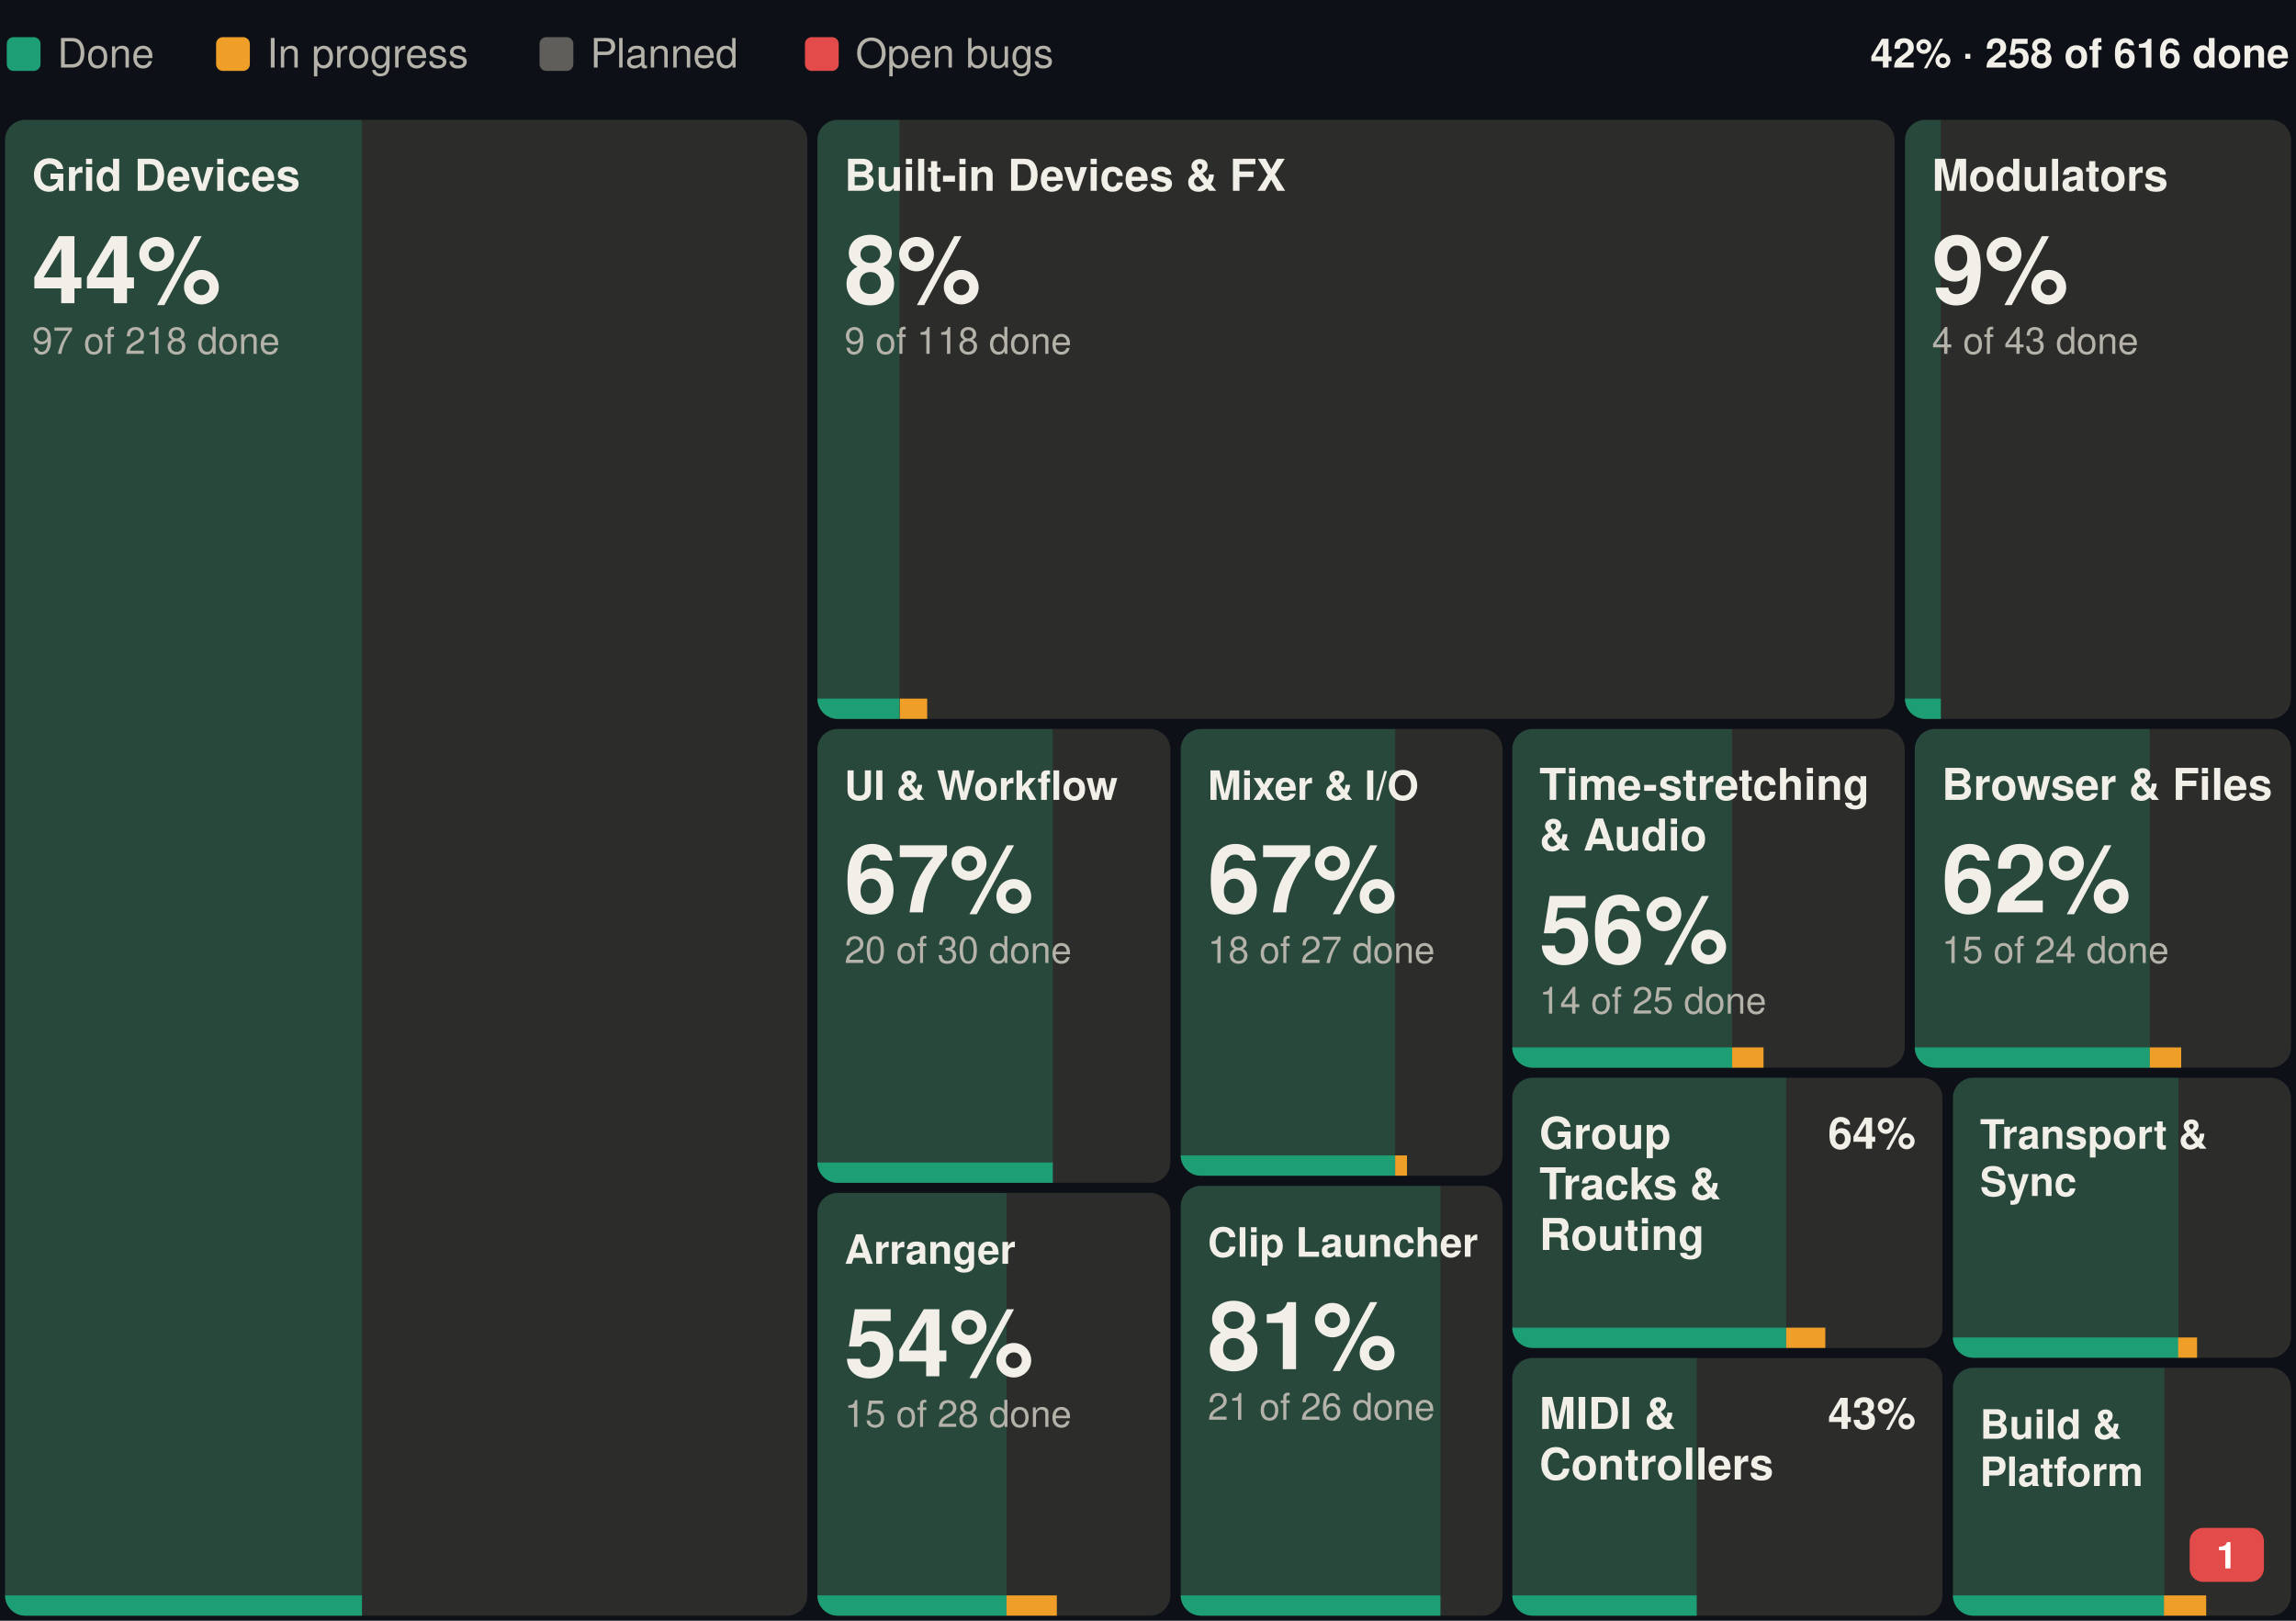
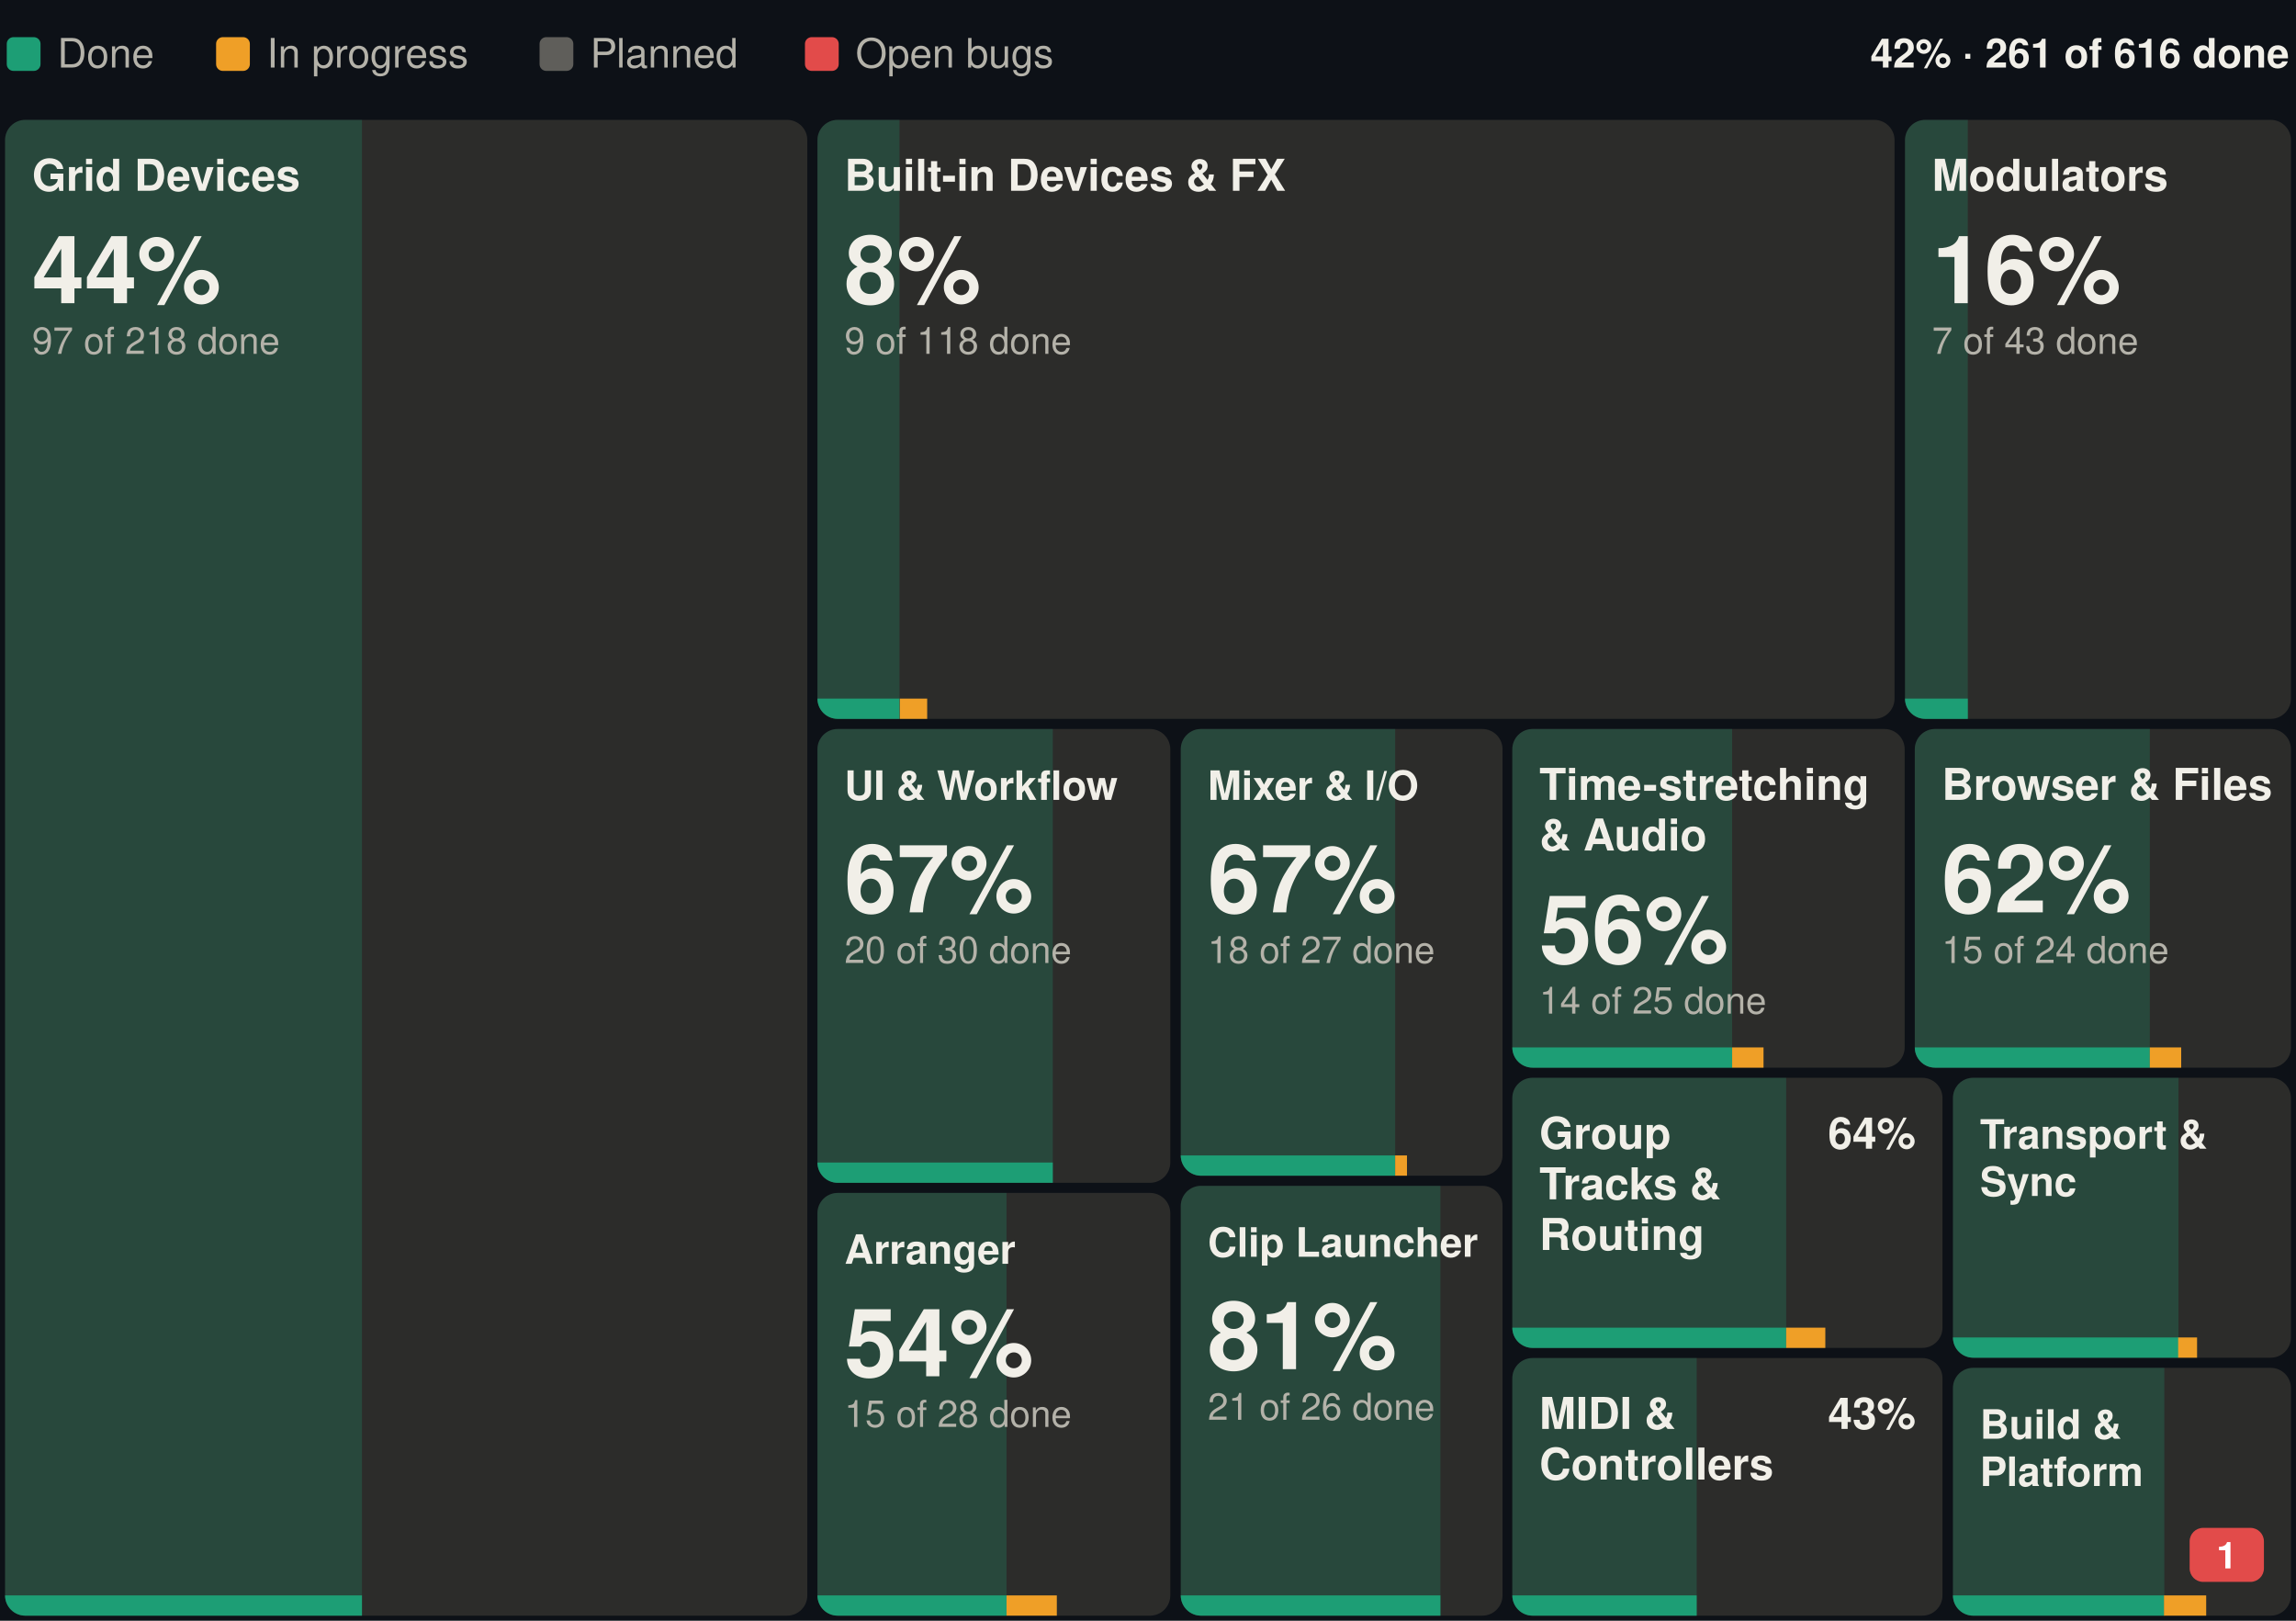
- <svg xmlns="http://www.w3.org/2000/svg" width="680" height="480" viewBox="0 0 680 480" font-family="-apple-system, BlinkMacSystemFont, 'Segoe UI', Helvetica, Arial, sans-serif" role="img" aria-label="Hikaru OpenLive vs Bitwig Studio 5.1.7: 258 of 616 features done">
+ <svg xmlns="http://www.w3.org/2000/svg" width="680" height="480" viewBox="0 0 680 480" font-family="-apple-system, BlinkMacSystemFont, 'Segoe UI', Helvetica, Arial, sans-serif" role="img" aria-label="Hikaru OpenLive vs Bitwig Studio 5.1.7: 261 of 616 features done">
  <rect width="680" height="480" fill="#0d1117" />
-   <text x="678.0" y="20.0" font-size="12" font-weight="600" text-anchor="end" fill="#F1EFE8">42% · 258 of 616 done</text>
+   <text x="678.0" y="20.0" font-size="12" font-weight="600" text-anchor="end" fill="#F1EFE8">42% · 261 of 616 done</text>
  <rect x="2.0" y="11" width="10" height="10" rx="2" fill="#1D9E75" />
  <text x="17.0" y="20.0" font-size="12" fill="#B4B2A9">Done</text>
  <rect x="64.0" y="11" width="10" height="10" rx="2" fill="#EF9F27" />
  <text x="79.0" y="20.0" font-size="12" fill="#B4B2A9">In progress</text>
  <rect x="159.8" y="11" width="10" height="10" rx="2" fill="#5F5E5A" />
  <text x="174.8" y="20.0" font-size="12" fill="#B4B2A9">Planned</text>
  <rect x="238.4" y="11" width="10" height="10" rx="2" fill="#E24B4A" />
  <text x="253.4" y="20.0" font-size="12" fill="#B4B2A9">Open bugs</text>
  <g>
    <clipPath id="b0">
      <rect x="349.7" y="351.2" width="95.3" height="127.3" rx="6" />
    </clipPath>
    <g clip-path="url(#b0)">
      <rect x="349.7" y="351.2" width="95.3" height="127.3" fill="#2C2C2A" />
      <rect x="349.7" y="351.2" width="76.9" height="127.3" fill="#1D9E75" fill-opacity="0.25" />
      <rect x="349.7" y="472.5" width="76.9" height="6" fill="#1D9E75" />
    </g>
    <text x="357.7" y="372.2" font-size="12" font-weight="600" fill="#F1EFE8">Clip Launcher</text>
    <text x="357.7" y="405.5" font-size="28" font-weight="600" fill="#F1EFE8">81%</text>
    <text x="357.7" y="420.5" font-size="11" fill="#B4B2A9">21 of 26 done</text>
  </g>
  <g>
    <clipPath id="b1">
      <rect x="242.1" y="353.3" width="104.5" height="125.2" rx="6" />
    </clipPath>
    <g clip-path="url(#b1)">
      <rect x="242.1" y="353.3" width="104.5" height="125.2" fill="#2C2C2A" />
      <rect x="242.1" y="353.3" width="56.0" height="125.2" fill="#1D9E75" fill-opacity="0.25" />
      <rect x="242.1" y="472.5" width="56.0" height="6" fill="#1D9E75" />
      <rect x="298.1" y="472.5" width="14.9" height="6" fill="#EF9F27" />
    </g>
    <text x="250.1" y="374.3" font-size="12" font-weight="600" fill="#F1EFE8">Arranger</text>
    <text x="250.1" y="407.6" font-size="28" font-weight="600" fill="#F1EFE8">54%</text>
    <text x="250.1" y="422.6" font-size="11" fill="#B4B2A9">15 of 28 done</text>
  </g>
  <g>
    <clipPath id="b2">
      <rect x="578.4" y="319.2" width="100.1" height="82.9" rx="6" />
    </clipPath>
    <g clip-path="url(#b2)">
      <rect x="578.4" y="319.2" width="100.1" height="82.9" fill="#2C2C2A" />
      <rect x="578.4" y="319.2" width="66.8" height="82.9" fill="#1D9E75" fill-opacity="0.25" />
      <rect x="578.4" y="396.1" width="66.8" height="6" fill="#1D9E75" />
      <rect x="645.1" y="396.1" width="5.6" height="6" fill="#EF9F27" />
    </g>
    <text x="586.4" y="340.2" font-size="12" font-weight="600" fill="#F1EFE8">Transport &amp;</text>
    <text x="586.4" y="354.2" font-size="12" font-weight="600" fill="#F1EFE8">Sync</text>
  </g>
  <g>
    <clipPath id="b3">
      <rect x="447.9" y="319.2" width="127.4" height="80.0" rx="6" />
    </clipPath>
    <g clip-path="url(#b3)">
      <rect x="447.9" y="319.2" width="127.4" height="80.0" fill="#2C2C2A" />
      <rect x="447.9" y="319.2" width="81.1" height="80.0" fill="#1D9E75" fill-opacity="0.25" />
      <rect x="447.9" y="393.2" width="81.1" height="6" fill="#1D9E75" />
      <rect x="529.0" y="393.2" width="11.6" height="6" fill="#EF9F27" />
    </g>
    <text x="455.9" y="340.2" font-size="13" font-weight="600" fill="#F1EFE8">Group</text>
    <text x="455.9" y="355.2" font-size="13" font-weight="600" fill="#F1EFE8">Tracks &amp;</text>
    <text x="455.9" y="370.2" font-size="13" font-weight="600" fill="#F1EFE8">Routing</text>
    <text x="567.4" y="340.2" font-size="13" font-weight="600" text-anchor="end" fill="#F1EFE8">64%</text>
  </g>
  <g>
    <clipPath id="b4">
      <rect x="447.9" y="215.9" width="116.2" height="100.3" rx="6" />
    </clipPath>
    <g clip-path="url(#b4)">
      <rect x="447.9" y="215.9" width="116.2" height="100.3" fill="#2C2C2A" />
      <rect x="447.9" y="215.9" width="65.1" height="100.3" fill="#1D9E75" fill-opacity="0.25" />
      <rect x="447.9" y="310.2" width="65.1" height="6" fill="#1D9E75" />
      <rect x="513.0" y="310.2" width="9.3" height="6" fill="#EF9F27" />
    </g>
    <text x="455.9" y="236.9" font-size="13" font-weight="600" fill="#F1EFE8">Time-stretching</text>
    <text x="455.9" y="251.9" font-size="13" font-weight="600" fill="#F1EFE8">&amp; Audio</text>
    <text x="455.9" y="285.2" font-size="28" font-weight="600" fill="#F1EFE8">56%</text>
    <text x="455.9" y="300.2" font-size="11" fill="#B4B2A9">14 of 25 done</text>
  </g>
  <g>
    <clipPath id="b5">
      <rect x="242.1" y="35.5" width="319.0" height="177.4" rx="6" />
    </clipPath>
    <g clip-path="url(#b5)">
      <rect x="242.1" y="35.5" width="319.0" height="177.4" fill="#2C2C2A" />
      <rect x="242.1" y="35.5" width="24.3" height="177.4" fill="#1D9E75" fill-opacity="0.25" />
      <rect x="242.1" y="206.9" width="24.3" height="6" fill="#1D9E75" />
      <rect x="266.5" y="206.9" width="8.1" height="6" fill="#EF9F27" />
    </g>
    <text x="250.1" y="56.5" font-size="13" font-weight="600" fill="#F1EFE8">Built-in Devices &amp; FX</text>
    <text x="250.1" y="89.8" font-size="28" font-weight="600" fill="#F1EFE8">8%</text>
    <text x="250.1" y="104.8" font-size="11" fill="#B4B2A9">9 of 118 done</text>
  </g>
  <g>
    <clipPath id="b6">
      <rect x="564.2" y="35.5" width="114.3" height="177.4" rx="6" />
    </clipPath>
    <g clip-path="url(#b6)">
      <rect x="564.2" y="35.5" width="114.3" height="177.4" fill="#2C2C2A" />
-       <rect x="564.2" y="35.5" width="10.6" height="177.4" fill="#1D9E75" fill-opacity="0.25" />
-       <rect x="564.2" y="206.9" width="10.6" height="6" fill="#1D9E75" />
+       <rect x="564.2" y="35.5" width="18.6" height="177.4" fill="#1D9E75" fill-opacity="0.25" />
+       <rect x="564.2" y="206.9" width="18.6" height="6" fill="#1D9E75" />
    </g>
    <text x="572.2" y="56.5" font-size="13" font-weight="600" fill="#F1EFE8">Modulators</text>
-     <text x="572.2" y="89.8" font-size="28" font-weight="600" fill="#F1EFE8">9%</text>
-     <text x="572.2" y="104.8" font-size="11" fill="#B4B2A9">4 of 43 done</text>
+     <text x="572.2" y="89.8" font-size="28" font-weight="600" fill="#F1EFE8">16%</text>
+     <text x="572.2" y="104.8" font-size="11" fill="#B4B2A9">7 of 43 done</text>
  </g>
  <g>
    <clipPath id="b7">
      <rect x="1.5" y="35.5" width="237.6" height="443.0" rx="6" />
    </clipPath>
    <g clip-path="url(#b7)">
      <rect x="1.5" y="35.5" width="237.6" height="443.0" fill="#2C2C2A" />
      <rect x="1.5" y="35.5" width="105.7" height="443.0" fill="#1D9E75" fill-opacity="0.25" />
      <rect x="1.5" y="472.5" width="105.7" height="6" fill="#1D9E75" />
    </g>
    <text x="9.5" y="56.5" font-size="13" font-weight="600" fill="#F1EFE8">Grid Devices</text>
    <text x="9.5" y="89.8" font-size="28" font-weight="600" fill="#F1EFE8">44%</text>
    <text x="9.5" y="104.8" font-size="11" fill="#B4B2A9">97 of 218 done</text>
  </g>
  <g>
    <clipPath id="b8">
      <rect x="349.7" y="215.9" width="95.3" height="132.3" rx="6" />
    </clipPath>
    <g clip-path="url(#b8)">
      <rect x="349.7" y="215.9" width="95.3" height="132.3" fill="#2C2C2A" />
      <rect x="349.7" y="215.9" width="63.5" height="132.3" fill="#1D9E75" fill-opacity="0.25" />
      <rect x="349.7" y="342.2" width="63.5" height="6" fill="#1D9E75" />
      <rect x="413.2" y="342.2" width="3.5" height="6" fill="#EF9F27" />
    </g>
    <text x="357.7" y="236.9" font-size="12" font-weight="600" fill="#F1EFE8">Mixer &amp; I/O</text>
    <text x="357.7" y="270.2" font-size="28" font-weight="600" fill="#F1EFE8">67%</text>
    <text x="357.7" y="285.2" font-size="11" fill="#B4B2A9">18 of 27 done</text>
  </g>
  <g>
    <clipPath id="b9">
      <rect x="567.1" y="215.9" width="111.4" height="100.3" rx="6" />
    </clipPath>
    <g clip-path="url(#b9)">
      <rect x="567.1" y="215.9" width="111.4" height="100.3" fill="#2C2C2A" />
      <rect x="567.1" y="215.9" width="69.6" height="100.3" fill="#1D9E75" fill-opacity="0.25" />
      <rect x="567.1" y="310.2" width="69.6" height="6" fill="#1D9E75" />
      <rect x="636.7" y="310.2" width="9.3" height="6" fill="#EF9F27" />
    </g>
    <text x="575.1" y="236.9" font-size="13" font-weight="600" fill="#F1EFE8">Browser &amp; Files</text>
    <text x="575.1" y="270.2" font-size="28" font-weight="600" fill="#F1EFE8">62%</text>
    <text x="575.1" y="285.2" font-size="11" fill="#B4B2A9">15 of 24 done</text>
  </g>
  <g>
    <clipPath id="b10">
      <rect x="447.9" y="402.2" width="127.4" height="76.3" rx="6" />
    </clipPath>
    <g clip-path="url(#b10)">
      <rect x="447.9" y="402.2" width="127.4" height="76.3" fill="#2C2C2A" />
      <rect x="447.9" y="402.2" width="54.6" height="76.3" fill="#1D9E75" fill-opacity="0.25" />
      <rect x="447.9" y="472.5" width="54.6" height="6" fill="#1D9E75" />
    </g>
    <text x="455.9" y="423.2" font-size="13" font-weight="600" fill="#F1EFE8">MIDI &amp;</text>
    <text x="455.9" y="438.2" font-size="13" font-weight="600" fill="#F1EFE8">Controllers</text>
    <text x="567.4" y="423.2" font-size="13" font-weight="600" text-anchor="end" fill="#F1EFE8">43%</text>
  </g>
  <g>
    <clipPath id="b11">
      <rect x="242.1" y="215.9" width="104.5" height="134.4" rx="6" />
    </clipPath>
    <g clip-path="url(#b11)">
      <rect x="242.1" y="215.9" width="104.5" height="134.4" fill="#2C2C2A" />
      <rect x="242.1" y="215.9" width="69.7" height="134.4" fill="#1D9E75" fill-opacity="0.25" />
      <rect x="242.1" y="344.3" width="69.7" height="6" fill="#1D9E75" />
    </g>
    <text x="250.1" y="236.9" font-size="12" font-weight="600" fill="#F1EFE8">UI &amp; Workflow</text>
    <text x="250.1" y="270.2" font-size="28" font-weight="600" fill="#F1EFE8">67%</text>
    <text x="250.1" y="285.2" font-size="11" fill="#B4B2A9">20 of 30 done</text>
  </g>
  <g>
    <clipPath id="b12">
      <rect x="578.4" y="405.1" width="100.1" height="73.4" rx="6" />
    </clipPath>
    <g clip-path="url(#b12)">
      <rect x="578.4" y="405.1" width="100.1" height="73.4" fill="#2C2C2A" />
      <rect x="578.4" y="405.1" width="62.6" height="73.4" fill="#1D9E75" fill-opacity="0.25" />
      <rect x="578.4" y="472.5" width="62.6" height="6" fill="#1D9E75" />
      <rect x="640.9" y="472.5" width="12.5" height="6" fill="#EF9F27" />
    </g>
    <text x="586.4" y="426.1" font-size="12" font-weight="600" fill="#F1EFE8">Build &amp;</text>
    <text x="586.4" y="440.1" font-size="12" font-weight="600" fill="#F1EFE8">Platform</text>
    <rect x="648.5" y="452.5" width="22.0" height="16.0" rx="4" fill="#E24B4A" />
    <text x="659.5" y="464.5" font-size="11" font-weight="600" text-anchor="middle" fill="#ffffff">1</text>
  </g>
</svg>
